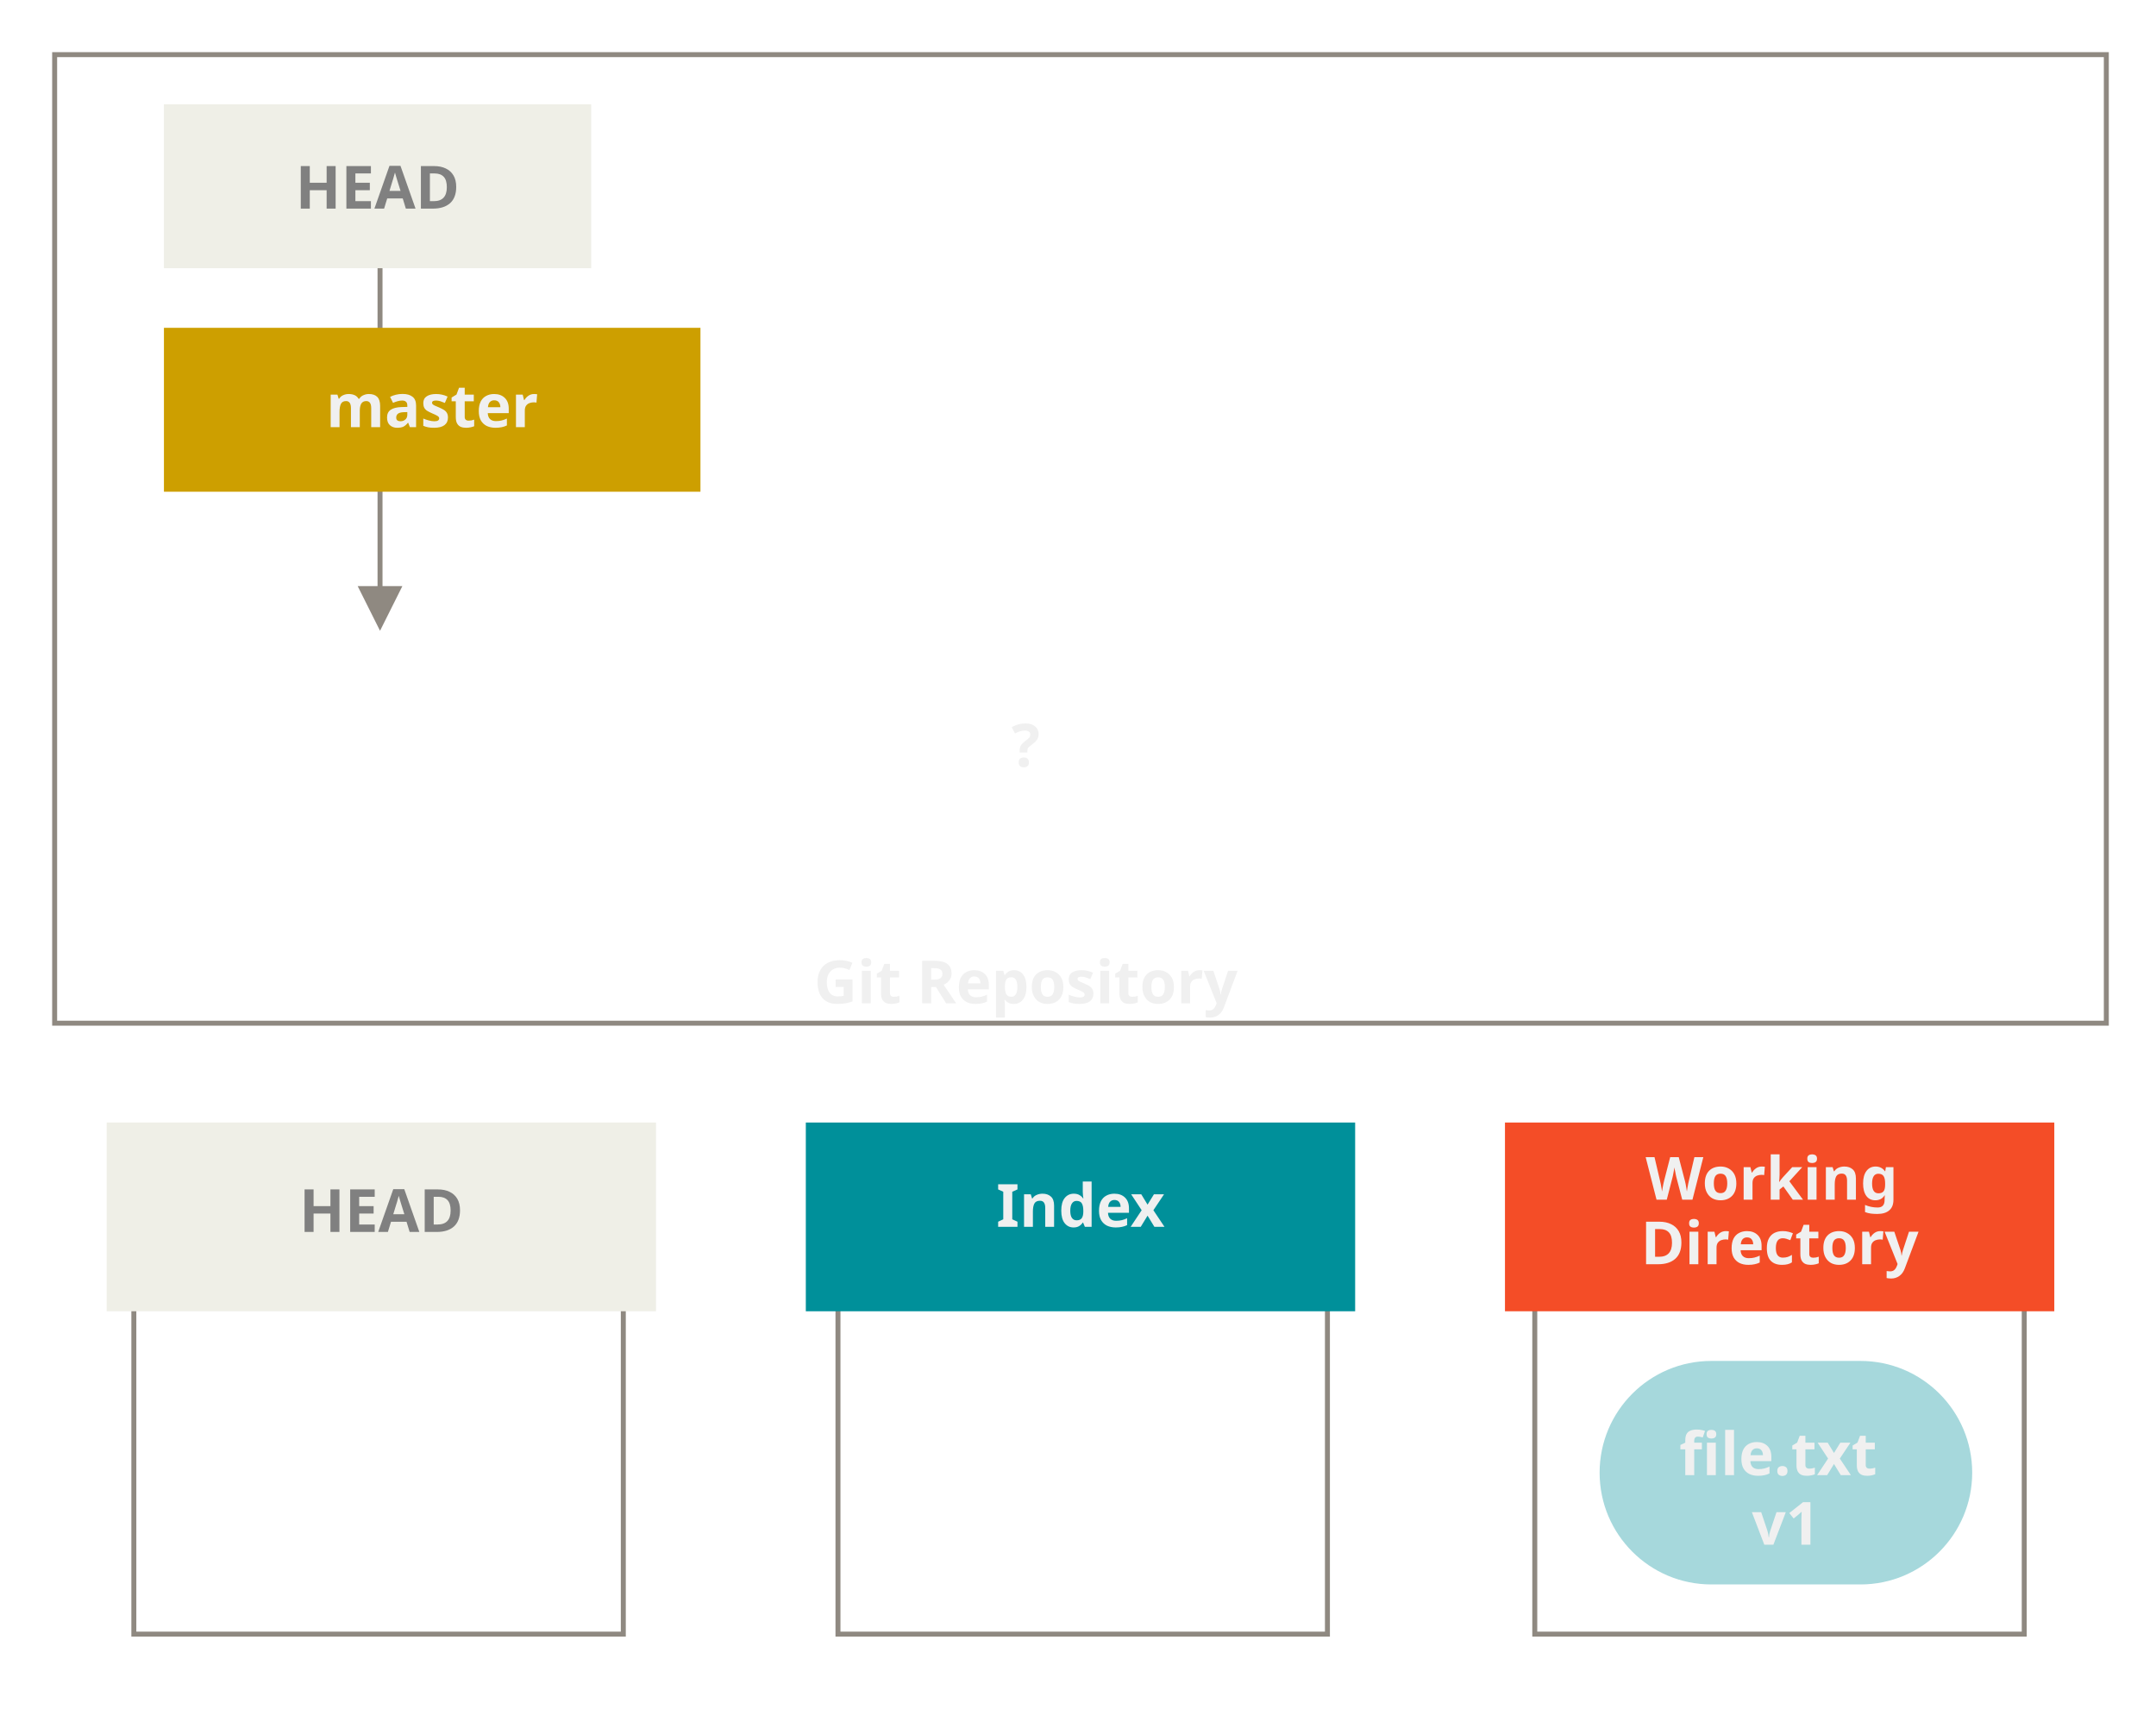
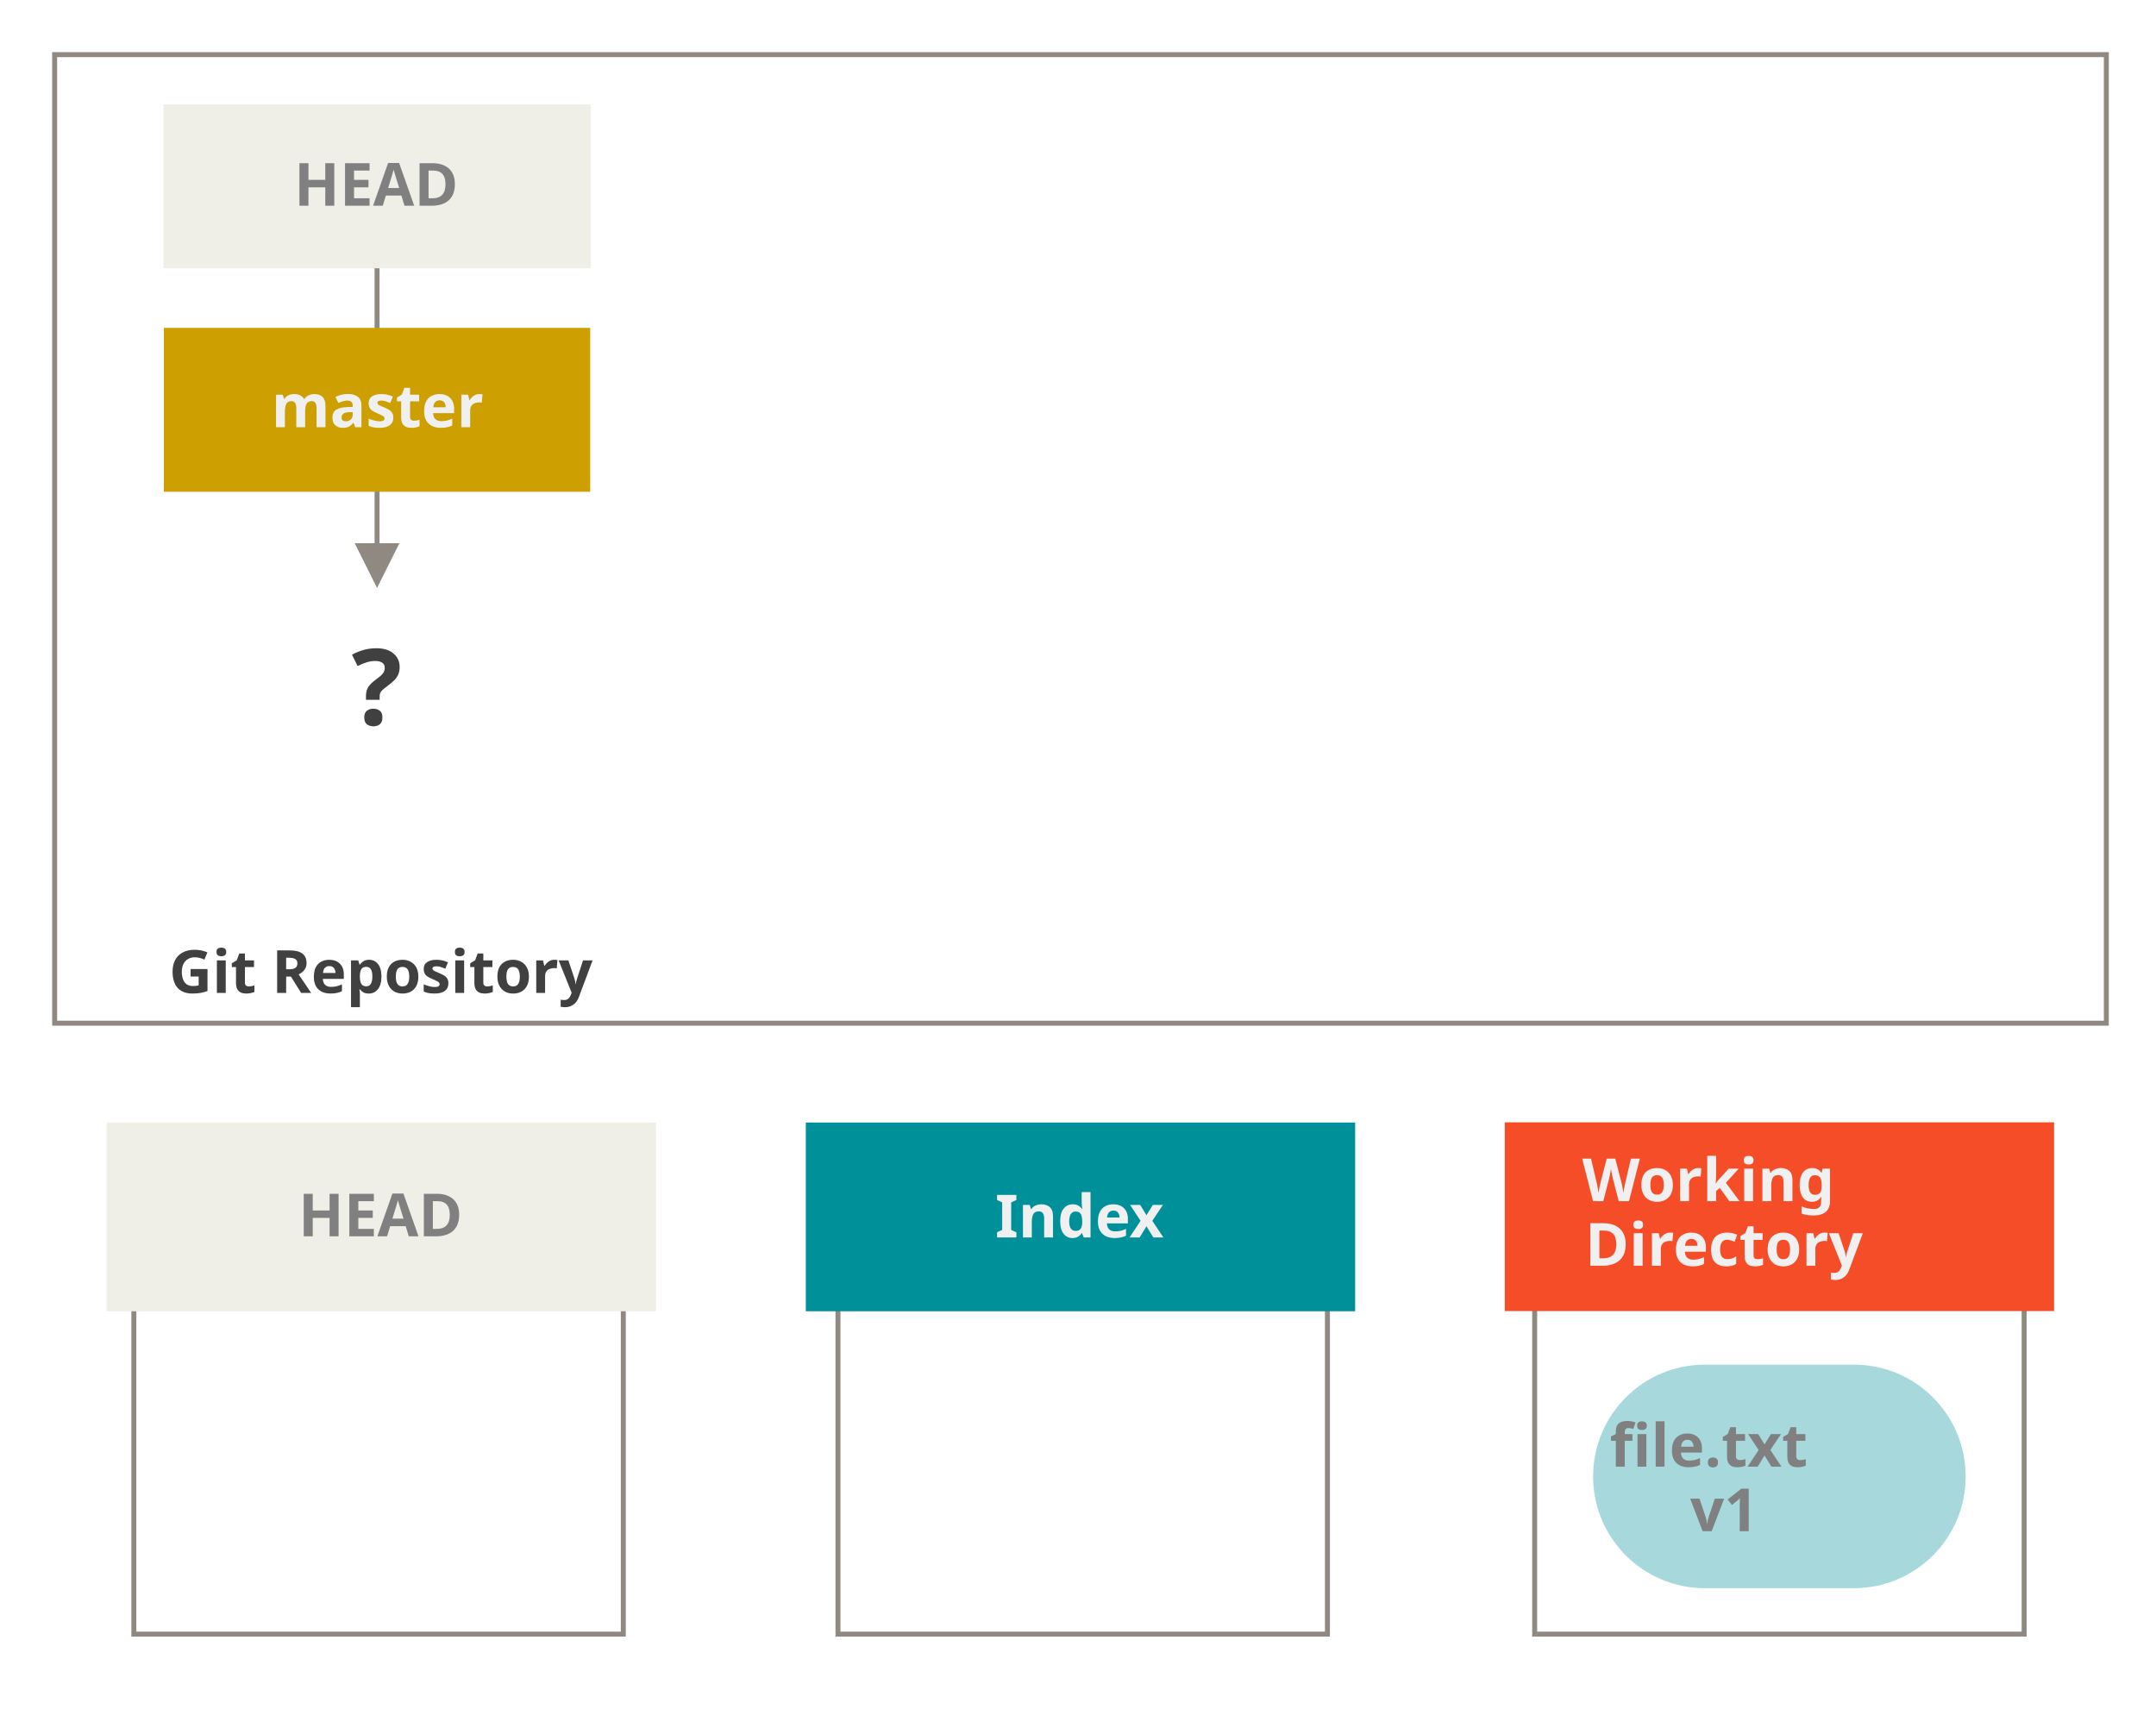
- <svg xmlns="http://www.w3.org/2000/svg" width="434px" height="349px" viewBox="0 0 434 349" version="1.1">
-   <g id="07---Reset-1" stroke="none" stroke-width="1" fill="none" fill-rule="evenodd">
-     <g id="Rectangle-6-+-ref-(2-line)" transform="translate(302, 226)">
-       <rect id="Rectangle-6" stroke="#8F8981" stroke-linecap="square" x="6.948" y="1" width="98.528" height="102" />
-       <g id="ref-(2-line)" transform="translate(0.948265, 0)">
-         <rect id="Rectangle-2" fill="#F44D27" x="0" y="0" width="110.58" height="38" />
-         <text stroke="none" font-family="Source Code Pro" font-size="12px" font-weight="900" fill="#979797" fill-opacity="1" text-anchor="middle" id="master">
-           <tspan fill="#f0f0f0" x="55.29" y="15.531">Working</tspan>
-           <tspan fill="#f0f0f0" x="55.29" y="28.531">Directory</tspan>
+ <svg xmlns="http://www.w3.org/2000/svg" id="svg20384" version="1.1" viewBox="0 0 434 349">
+   <g id="07---Reset-1" fill="none" fill-rule="evenodd">
+     <g id="Rectangle-5-+-symref-(2-line)" transform="translate(162 226)">
+       <rect id="Rectangle-5" x="6.682" y="1" width="98.528" height="102" stroke="#8F8981" stroke-linecap="square" />
+       <g id="symref-(2-line)" transform="translate(.20995)">
+         <rect id="rect20337" width="110.58" height="38" fill="#00909A" />
+         <text id="text20341" transform="translate(-.2184 2.134)" font-size="12px" font-weight="700" style="fill:#979797;font-family:'Source Code Pro';font-size:12px;font-weight:700;text-anchor:middle">
+           <tspan id="tspan20339" x="55.29" y="21" style="fill:#f0f0f0">Index</tspan>
        </text>
      </g>
    </g>
-     <g id="Rectangle-5-+-symref-(2-line)" transform="translate(162, 226)">
-       <rect id="Rectangle-5" stroke="#8F8981" stroke-linecap="square" x="6.682" y="1" width="98.528" height="102" />
-       <g id="symref-(2-line)" transform="translate(0.209946, 0)">
-         <rect id="Rectangle-2" fill="#00909A" x="0" y="0" width="110.58" height="38" />
-         <text stroke="none" font-family="Source Code Pro" font-size="12px" font-weight="900" fill="#979797" fill-opacity="1" text-anchor="middle" id="master">
-           <tspan fill="#f0f0f0" x="55.29" y="21">Index</tspan>
-         </text>
-       </g>
-     </g>
-     <g id="Rectangle-4-+-other-(2-line)" transform="translate(21, 226)">
-       <rect id="Rectangle-4" stroke="#8F8981" stroke-linecap="square" x="5.943" y="1" width="98.528" height="102" />
+     <g id="Rectangle-4-+-other-(2-line)" transform="translate(21 226)">
+       <rect id="Rectangle-4" x="5.943" y="1" width="98.528" height="102" stroke="#8F8981" stroke-linecap="square" />
      <g id="other-(2-line)">
-         <g transform="translate(0.471627, 0)">
-           <rect id="Rectangle-2" fill="#EFEFE7" x="0" y="0" width="110.58" height="38" />
-           <text stroke="none" font-family="Source Code Pro" font-size="12px" font-weight="900" fill="#979797" fill-opacity="1" text-anchor="middle" id="master-4">
-             <tspan fill="#808080" x="55.29" y="22.031">HEAD</tspan>
+         <g id="g20351" transform="translate(.47163)">
+           <rect id="rect20346" width="110.58" height="38" fill="#EFEFE7" />
+           <text id="master-4" transform="translate(-.1704 .88075)" font-size="12px" font-weight="700" style="fill:#979797;font-family:'Source Code Pro';font-size:12px;font-weight:700;text-anchor:middle">
+             <tspan id="tspan20348" x="55.29" y="22.031" style="fill:gray">HEAD</tspan>
          </text>
        </g>
      </g>
    </g>
-     <g id="Line-+-symref-+-goldref" transform="translate(33, 21)">
-       <path id="Line" d="M43,97 L43,20 L44,20 L44,97 L48,97 L43.5,106 L39,97 L43,97 Z" fill="#8F8981" fill-rule="nonzero" />
-       <g id="other">
-         <rect id="Rectangle-2" fill="#EFEFE7" fill-rule="evenodd" x="0" y="0" width="86" height="33" />
-         <text stroke="none" font-family="Source Code Pro" font-size="12px" font-weight="900" fill="#979797" fill-opacity="1" text-anchor="middle" id="master">
-           <tspan fill="#808080" x="43" y="21">HEAD</tspan>
-         </text>
+     <text id="?" transform="translate(-130.62 -8.3888)" font-size="12px" font-weight="700" style="fill:#404040;font-family:'Source Code Pro';font-feature-settings:normal;font-size:16px;font-variant-caps:normal;font-variant-ligatures:normal;font-variant-numeric:normal;font-weight:bold;text-align:center;text-anchor:middle">
+       <tspan id="tspan20369" x="206.5" y="154.34" style="fill:#404040;font-family:'Source Code Pro';font-feature-settings:normal;font-size:21.333px;font-variant-caps:normal;font-variant-ligatures:normal;font-variant-numeric:normal;font-weight:600;text-align:center;text-anchor:middle">?</tspan>
+     </text>
+     <rect id="Rectangle-7" x="11" y="11" width="413" height="195" stroke="#8F8981" stroke-linecap="square" />
+     <text id="Git-Repository" transform="translate(-129.84 -2.0935)" font-size="12px" font-weight="700" style="fill:#404040;font-family:'Source Code Pro';font-size:12px;font-weight:700;text-anchor:middle">
+       <tspan id="tspan20373" x="206.5" y="202" style="fill:#404040">Git Repository</tspan>
+     </text>
+   </g>
+   <g id="g20534">
+     <rect id="Rectangle-6" transform="translate(301.98 226)" x="6.948" y="1" width="98.528" height="102" style="fill:none;stroke-linecap:square;stroke:#8f8981" />
+     <g id="g20484" transform="translate(320.69 274.75)">
+       <rect id="Rectangle-1" width="75" height="45" rx="22.5" ry="22.5" style="fill-opacity:.35;fill:#00909a" />
+       <text id="text20476" transform="translate(-431.19 -217.97)" x="468.5" y="238.5" style="fill:gray;font-family:'Source Code Pro';font-feature-settings:normal;font-size:12px;font-variant-caps:normal;font-variant-ligatures:normal;font-variant-numeric:normal;font-weight:bold;letter-spacing:0px;line-height:13px;text-align:center;text-anchor:middle;word-spacing:0px" xml:space="preserve">
+         <tspan id="tspan20474" x="468.5" y="238.5">file.txt</tspan>
+         <tspan id="tspan20478" x="468.5" y="251.5">v1</tspan>
+       </text>
+     </g>
+     <g id="g20472" transform="translate(-73.975 -4.2292)">
+       <g id="ref-(2-line)" transform="translate(376.88 230.19)">
+         <rect id="Rectangle-2" width="110.58" height="38" style="fill:#f44d27" />
      </g>
-       <g id="goldref" transform="translate(0, 45)">
-         <rect id="Rectangle-3" fill="#CD9F00" fill-rule="evenodd" x="0" y="0" width="108" height="33" />
-         <text stroke="none" font-family="Source Code Pro" font-size="12px" font-weight="900" fill="#979797" fill-opacity="1" text-anchor="middle" id="master-2">
-           <tspan fill="#f0f0f0" x="54" y="20">master</tspan>
-         </text>
-       </g>
+       <text id="text20453" transform="translate(-56.635 117.41)" x="488.553" y="128.651" style="fill:#f0f0f0;font-family:'Source Code Pro';font-feature-settings:normal;font-size:12px;font-variant-caps:normal;font-variant-ligatures:normal;font-variant-numeric:normal;font-weight:bold;letter-spacing:0px;line-height:10px;text-align:center;text-anchor:middle;word-spacing:0px" xml:space="preserve">
+         <tspan id="tspan20451" x="488.553" y="128.651" style="fill:#f0f0f0;line-height:13px">Working</tspan>
+         <tspan id="tspan20455" x="488.553" y="141.651" style="fill:#f0f0f0;line-height:13px">Directory</tspan>
+       </text>
    </g>
-     <text stroke="none" font-family="Source Code Pro" font-size="12px" font-weight="900" fill="#979797" fill-opacity="1" text-anchor="middle" id="?">
-       <tspan fill="#f0f0f0" x="206.5" y="154.34">?</tspan>
-     </text>
-     <rect id="Rectangle-7" stroke="#8F8981" stroke-linecap="square" x="11" y="11" width="413" height="195" />
-     <text stroke="none" font-family="Source Code Pro" font-size="12px" font-weight="900" fill="#979797" fill-opacity="1" text-anchor="middle" id="Git-Repository">
-       <tspan fill="#f0f0f0" x="206.5" y="202">Git Repository</tspan>
-     </text>
-     <g id="brown" transform="translate(322, 274)">
-       <rect id="Rectangle-1" fill-opacity="0.35" fill="#00909A" x="0" y="0" width="75" height="45" rx="22.5" />
-       <text stroke="none" font-family="Source Code Pro" font-size="12px" font-weight="900" fill="#979797" fill-opacity="1" text-anchor="middle" id="file.txt">
-         <tspan fill="#f0f0f0" x="37.5" y="23">file.txt</tspan>
-         <tspan fill="#f0f0f0" x="37.5" y="37">v1</tspan>
+   </g>
+   <g id="Line-+-symref-+-goldref-8" transform="translate(32.986 21.01)" style="fill-rule:evenodd;fill:none">
+     <path id="Line-9" transform="translate(-.5865 1.3)" d="m43 87.058v-67.116h1v67.116h4l-4.5 9-4.5-9z" style="fill-rule:nonzero;fill:#8f8981" />
+     <g id="other-5" transform="translate(-.0865)">
+       <rect id="rect21609" width="86" height="33" style="fill-rule:evenodd;fill:#efefe7" />
+       <text id="text21613" transform="translate(-.17034 -.588)" font-size="12px" font-weight="700" style="fill:#979797;font-family:'Source Code Pro';font-size:12px;font-weight:700;text-anchor:middle">
+         <tspan id="tspan21611" x="43" y="21" style="fill:gray">HEAD</tspan>
+       </text>
+     </g>
+     <g id="goldref-4" transform="translate(0,45)">
+       <rect id="Rectangle-3-4" transform="scale(.79469 1)" width="108" height="33" style="fill-rule:evenodd;fill:#cd9f00" />
+       <text id="master-2-0" transform="translate(-10.987)" font-size="12px" font-weight="700" style="fill:#979797;font-family:'Source Code Pro';font-size:12px;font-weight:700;text-anchor:middle">
+         <tspan id="tspan21617" x="54" y="20" style="fill:#f0f0f0">master</tspan>
      </text>
    </g>
  </g>
</svg>
